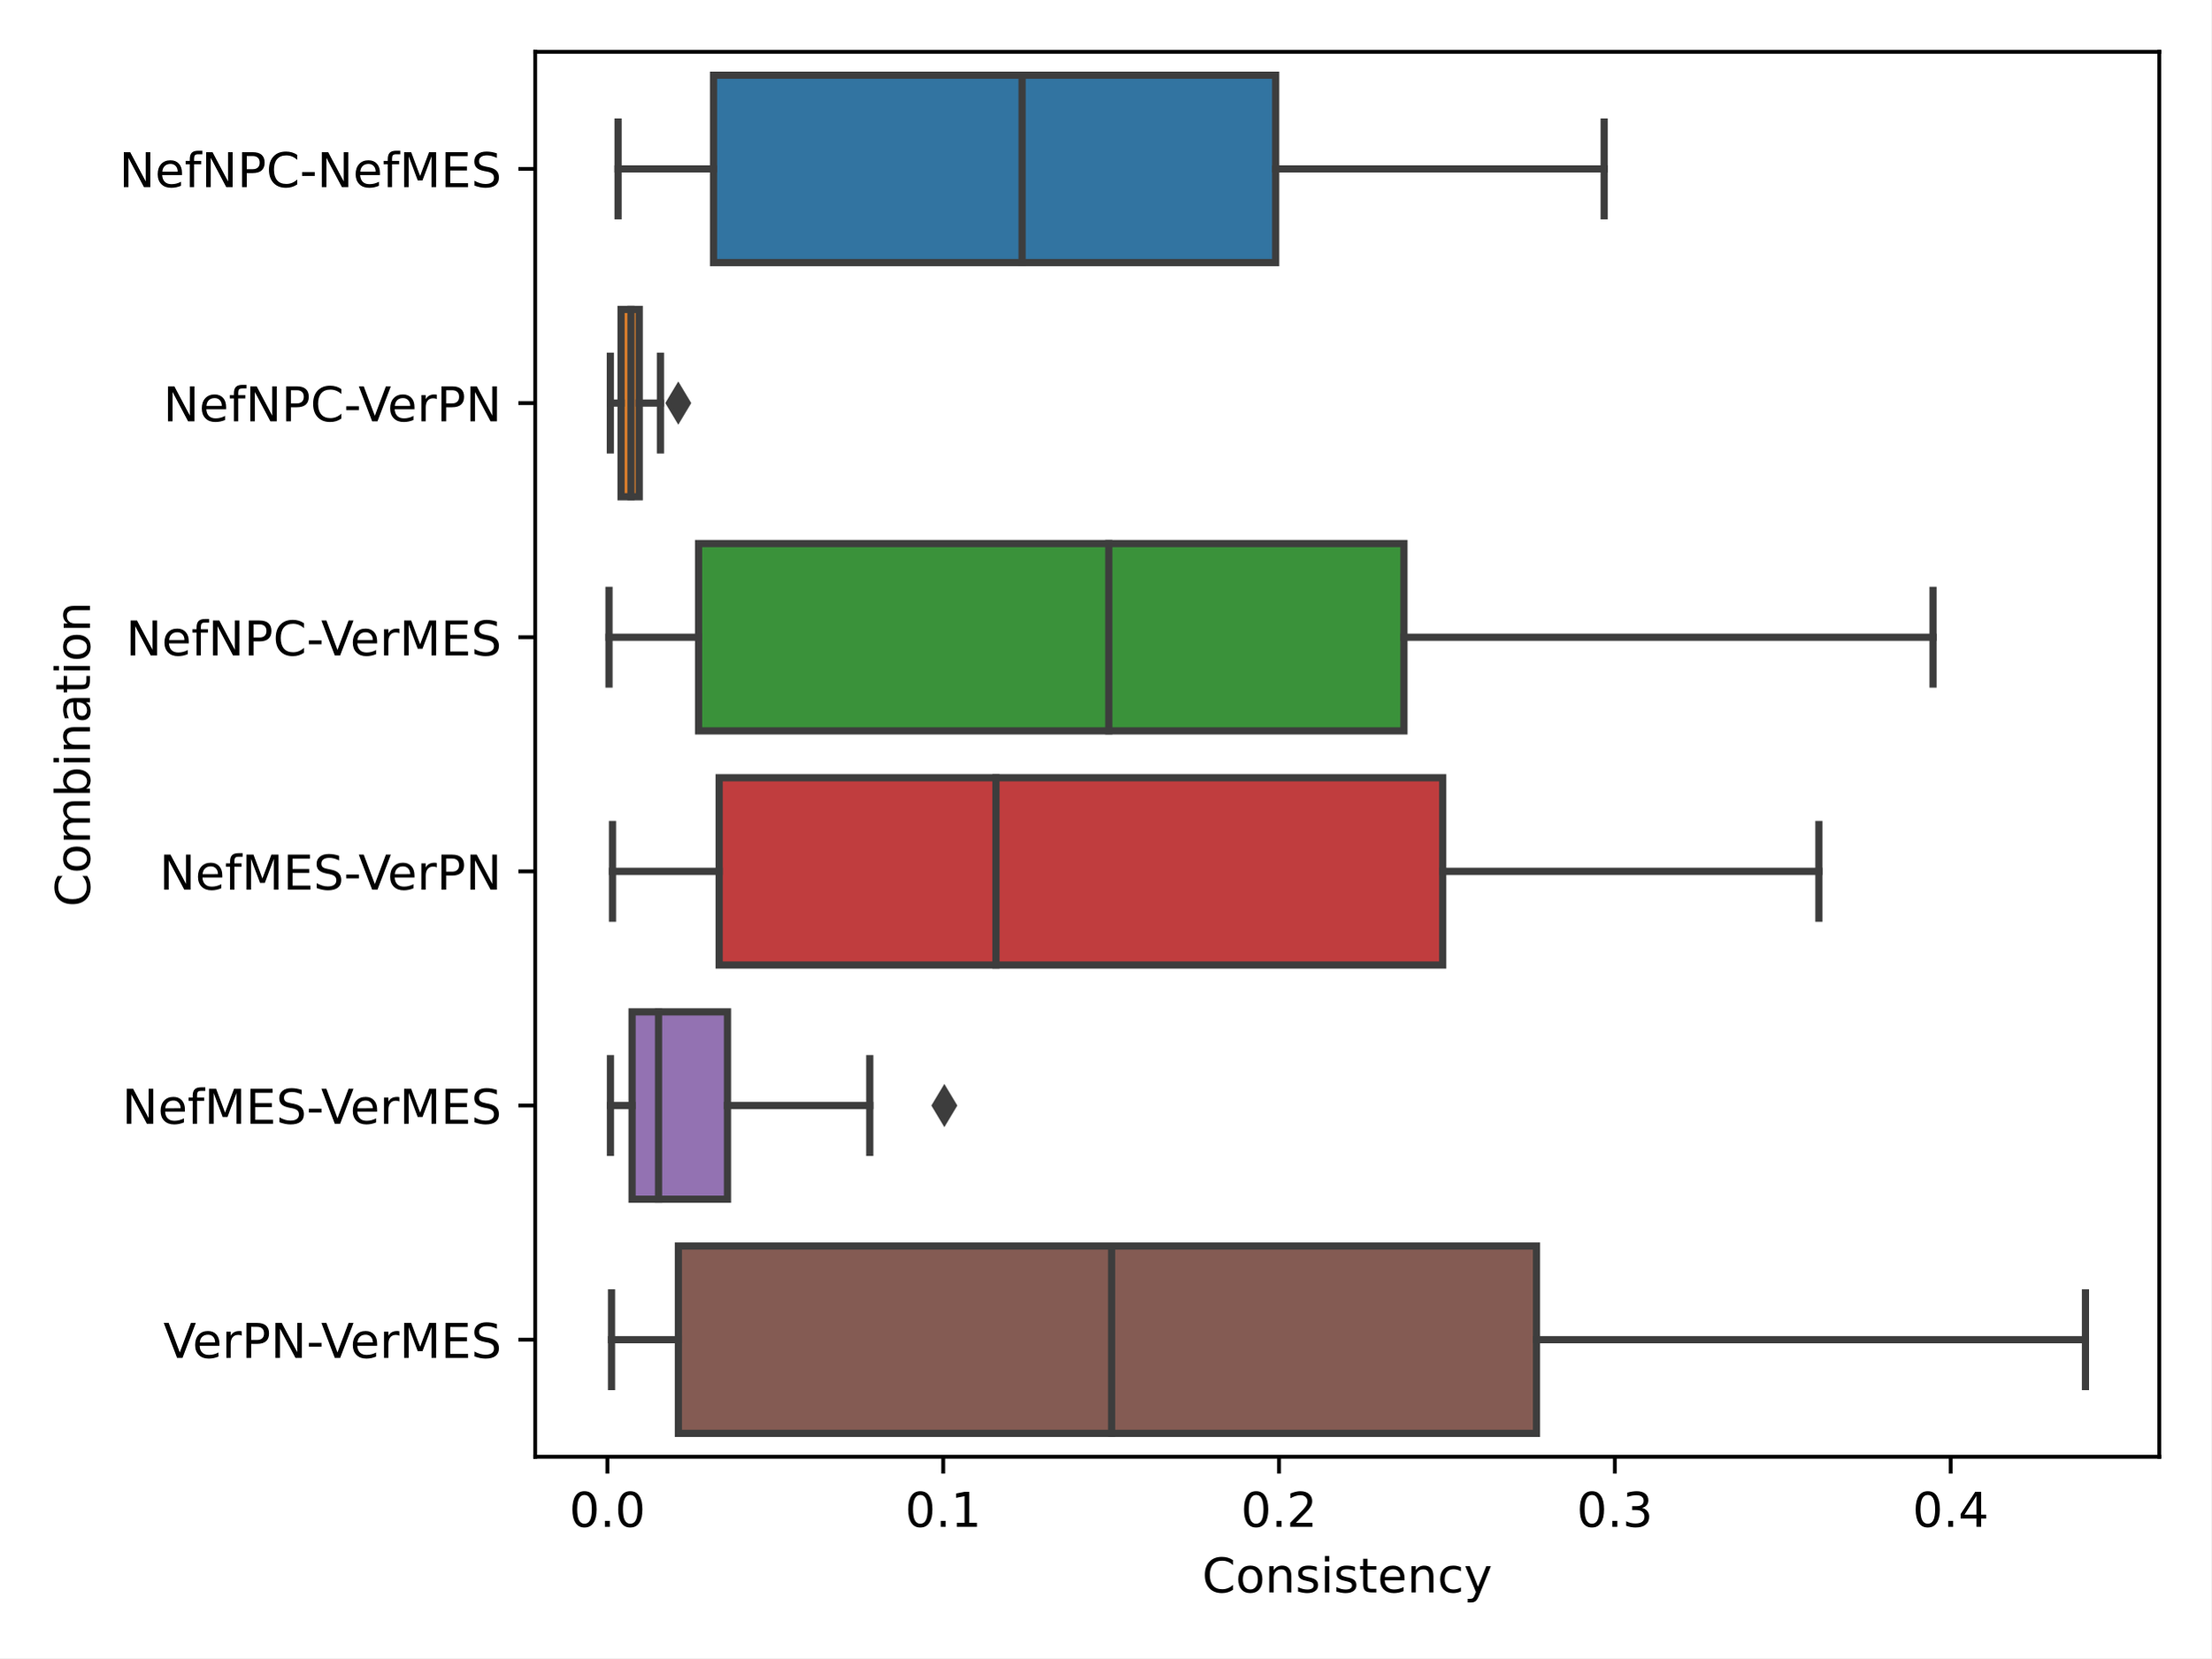
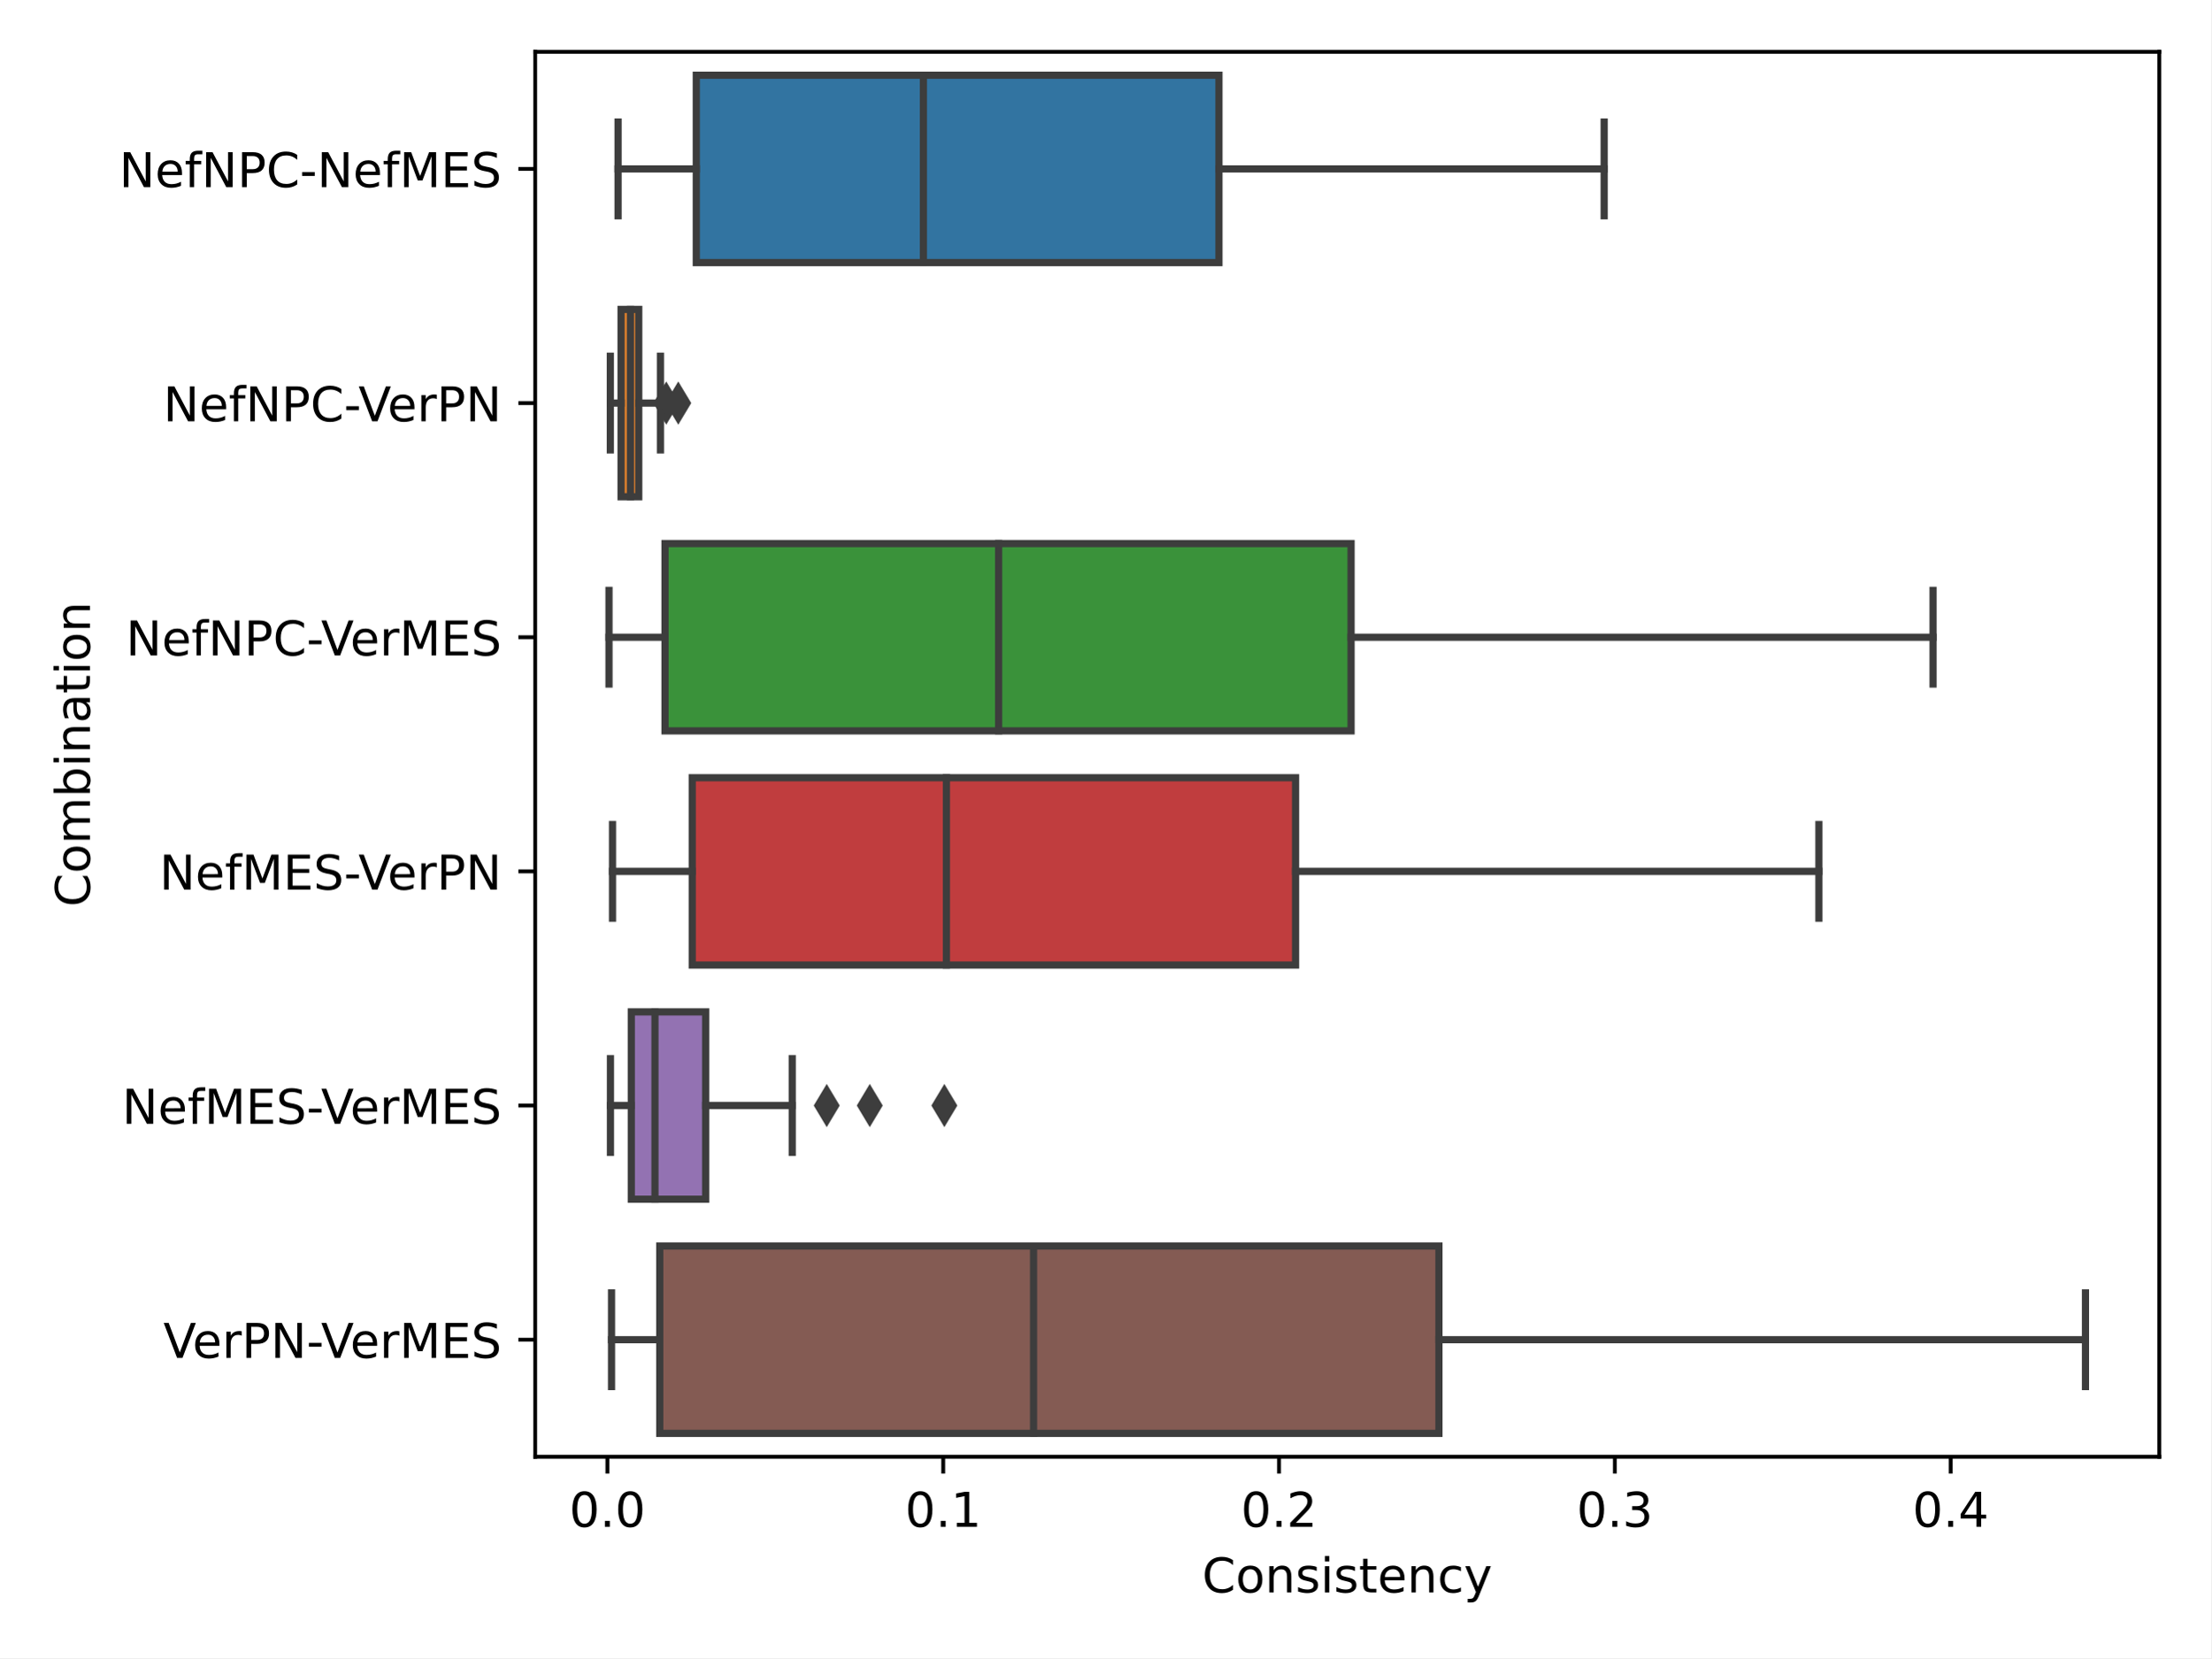
<svg xmlns="http://www.w3.org/2000/svg" xmlns:xlink="http://www.w3.org/1999/xlink" width="460.8pt" height="345.6pt" viewBox="0 0 460.8 345.6" version="1.1">
  <defs>
    <style type="text/css">*{stroke-linejoin: round; stroke-linecap: butt}</style>
  </defs>
  <g id="figure_1">
    <g id="patch_1">
      <path d="M 0 345.6  L 460.8 345.6  L 460.8 0  L 0 0  z " style="fill: #ffffff" />
    </g>
    <g id="axes_1">
      <g id="patch_2">
        <path d="M 111.53 303.64  L 450 303.64  L 450 10.8  L 111.53 10.8  z " style="fill: #ffffff" />
      </g>
      <g id="patch_3">
-         <path d="M 148.699 15.681  L 148.699 54.726  L 265.854 54.726  L 265.854 15.681  L 148.699 15.681  z " clip-path="url(#p94ea014568)" style="fill: #3274a1; stroke: #3d3d3d; stroke-width: 1.5; stroke-linejoin: miter" />
+         <path d="M 145.107 15.681  L 145.107 54.726  L 254.033 54.726  L 254.033 15.681  L 145.107 15.681  z " clip-path="url(#p94ea014568)" style="fill: #3274a1; stroke: #3d3d3d; stroke-width: 1.5; stroke-linejoin: miter" />
      </g>
      <g id="patch_4">
-         <path d="M 129.432 64.487  L 129.432 103.533  L 133.212 103.533  L 133.212 64.487  L 129.432 64.487  z " clip-path="url(#p94ea014568)" style="fill: #e1812c; stroke: #3d3d3d; stroke-width: 1.5; stroke-linejoin: miter" />
+         <path d="M 129.432 64.487  L 129.432 103.533  L 133.118 103.533  L 133.118 64.487  L 129.432 64.487  z " clip-path="url(#p94ea014568)" style="fill: #e1812c; stroke: #3d3d3d; stroke-width: 1.5; stroke-linejoin: miter" />
      </g>
      <g id="patch_5">
-         <path d="M 145.579 113.294  L 145.579 152.339  L 292.588 152.339  L 292.588 113.294  L 145.579 113.294  z " clip-path="url(#p94ea014568)" style="fill: #3a923a; stroke: #3d3d3d; stroke-width: 1.5; stroke-linejoin: miter" />
+         <path d="M 138.587 113.294  L 138.587 152.339  L 281.567 152.339  L 281.567 113.294  L 138.587 113.294  z " clip-path="url(#p94ea014568)" style="fill: #3a923a; stroke: #3d3d3d; stroke-width: 1.5; stroke-linejoin: miter" />
      </g>
      <g id="patch_6">
-         <path d="M 149.877 162.101  L 149.877 201.146  L 300.666 201.146  L 300.666 162.101  L 149.877 162.101  z " clip-path="url(#p94ea014568)" style="fill: #c03d3e; stroke: #3d3d3d; stroke-width: 1.5; stroke-linejoin: miter" />
+         <path d="M 144.261 162.101  L 144.261 201.146  L 269.996 201.146  L 269.996 162.101  L 144.261 162.101  z " clip-path="url(#p94ea014568)" style="fill: #c03d3e; stroke: #3d3d3d; stroke-width: 1.5; stroke-linejoin: miter" />
      </g>
      <g id="patch_7">
-         <path d="M 131.721 210.907  L 131.721 249.953  L 151.61 249.953  L 151.61 210.907  L 131.721 210.907  z " clip-path="url(#p94ea014568)" style="fill: #9372b2; stroke: #3d3d3d; stroke-width: 1.5; stroke-linejoin: miter" />
+         <path d="M 131.561 210.907  L 131.561 249.953  L 147.057 249.953  L 147.057 210.907  L 131.561 210.907  z " clip-path="url(#p94ea014568)" style="fill: #9372b2; stroke: #3d3d3d; stroke-width: 1.5; stroke-linejoin: miter" />
      </g>
      <g id="patch_8">
-         <path d="M 141.373 259.714  L 141.373 298.759  L 320.209 298.759  L 320.209 259.714  L 141.373 259.714  z " clip-path="url(#p94ea014568)" style="fill: #845b53; stroke: #3d3d3d; stroke-width: 1.5; stroke-linejoin: miter" />
+         <path d="M 137.491 259.714  L 137.491 298.759  L 299.875 298.759  L 299.875 259.714  L 137.491 259.714  z " clip-path="url(#p94ea014568)" style="fill: #845b53; stroke: #3d3d3d; stroke-width: 1.5; stroke-linejoin: miter" />
      </g>
      <g id="matplotlib.axis_1">
        <g id="xtick_1">
          <g id="line2d_1">
            <defs>
              <path id="m3385fdae1e" d="M 0 0  L 0 3.5  " style="stroke: #000000; stroke-width: 0.8" />
            </defs>
            <g>
              <use xlink:href="#m3385fdae1e" x="126.578" y="303.64" style="stroke: #000000; stroke-width: 0.8" />
            </g>
          </g>
          <g id="text_1">
            <g transform="translate(118.6269 318.2384) scale(0.1 -0.1)">
              <defs>
                <path id="DejaVuSans-30" d="M 2034 4250  Q 1547 4250 1301 3770  Q 1056 3291 1056 2328  Q 1056 1369 1301 889  Q 1547 409 2034 409  Q 2525 409 2770 889  Q 3016 1369 3016 2328  Q 3016 3291 2770 3770  Q 2525 4250 2034 4250  z M 2034 4750  Q 2819 4750 3233 4129  Q 3647 3509 3647 2328  Q 3647 1150 3233 529  Q 2819 -91 2034 -91  Q 1250 -91 836 529  Q 422 1150 422 2328  Q 422 3509 836 4129  Q 1250 4750 2034 4750  z " transform="scale(0.015625)" />
                <path id="DejaVuSans-2e" d="M 684 794  L 1344 794  L 1344 0  L 684 0  L 684 794  z " transform="scale(0.015625)" />
              </defs>
              <use xlink:href="#DejaVuSans-30" />
              <use xlink:href="#DejaVuSans-2e" x="63.623" />
              <use xlink:href="#DejaVuSans-30" x="95.41" />
            </g>
          </g>
        </g>
        <g id="xtick_2">
          <g id="line2d_2">
            <g>
              <use xlink:href="#m3385fdae1e" x="196.567" y="303.64" style="stroke: #000000; stroke-width: 0.8" />
            </g>
          </g>
          <g id="text_2">
            <g transform="translate(188.6153 318.2384) scale(0.1 -0.1)">
              <defs>
                <path id="DejaVuSans-31" d="M 794 531  L 1825 531  L 1825 4091  L 703 3866  L 703 4441  L 1819 4666  L 2450 4666  L 2450 531  L 3481 531  L 3481 0  L 794 0  L 794 531  z " transform="scale(0.015625)" />
              </defs>
              <use xlink:href="#DejaVuSans-30" />
              <use xlink:href="#DejaVuSans-2e" x="63.623" />
              <use xlink:href="#DejaVuSans-31" x="95.41" />
            </g>
          </g>
        </g>
        <g id="xtick_3">
          <g id="line2d_3">
            <g>
              <use xlink:href="#m3385fdae1e" x="266.555" y="303.64" style="stroke: #000000; stroke-width: 0.8" />
            </g>
          </g>
          <g id="text_3">
            <g transform="translate(258.6037 318.2384) scale(0.1 -0.1)">
              <defs>
                <path id="DejaVuSans-32" d="M 1228 531  L 3431 531  L 3431 0  L 469 0  L 469 531  Q 828 903 1448 1529  Q 2069 2156 2228 2338  Q 2531 2678 2651 2914  Q 2772 3150 2772 3378  Q 2772 3750 2511 3984  Q 2250 4219 1831 4219  Q 1534 4219 1204 4116  Q 875 4013 500 3803  L 500 4441  Q 881 4594 1212 4672  Q 1544 4750 1819 4750  Q 2544 4750 2975 4387  Q 3406 4025 3406 3419  Q 3406 3131 3298 2873  Q 3191 2616 2906 2266  Q 2828 2175 2409 1742  Q 1991 1309 1228 531  z " transform="scale(0.015625)" />
              </defs>
              <use xlink:href="#DejaVuSans-30" />
              <use xlink:href="#DejaVuSans-2e" x="63.623" />
              <use xlink:href="#DejaVuSans-32" x="95.41" />
            </g>
          </g>
        </g>
        <g id="xtick_4">
          <g id="line2d_4">
            <g>
              <use xlink:href="#m3385fdae1e" x="336.544" y="303.64" style="stroke: #000000; stroke-width: 0.8" />
            </g>
          </g>
          <g id="text_4">
            <g transform="translate(328.5921 318.2384) scale(0.1 -0.1)">
              <defs>
                <path id="DejaVuSans-33" d="M 2597 2516  Q 3050 2419 3304 2112  Q 3559 1806 3559 1356  Q 3559 666 3084 287  Q 2609 -91 1734 -91  Q 1441 -91 1130 -33  Q 819 25 488 141  L 488 750  Q 750 597 1062 519  Q 1375 441 1716 441  Q 2309 441 2620 675  Q 2931 909 2931 1356  Q 2931 1769 2642 2001  Q 2353 2234 1838 2234  L 1294 2234  L 1294 2753  L 1863 2753  Q 2328 2753 2575 2939  Q 2822 3125 2822 3475  Q 2822 3834 2567 4026  Q 2313 4219 1838 4219  Q 1578 4219 1281 4162  Q 984 4106 628 3988  L 628 4550  Q 988 4650 1302 4700  Q 1616 4750 1894 4750  Q 2613 4750 3031 4423  Q 3450 4097 3450 3541  Q 3450 3153 3228 2886  Q 3006 2619 2597 2516  z " transform="scale(0.015625)" />
              </defs>
              <use xlink:href="#DejaVuSans-30" />
              <use xlink:href="#DejaVuSans-2e" x="63.623" />
              <use xlink:href="#DejaVuSans-33" x="95.41" />
            </g>
          </g>
        </g>
        <g id="xtick_5">
          <g id="line2d_5">
            <g>
              <use xlink:href="#m3385fdae1e" x="406.532" y="303.64" style="stroke: #000000; stroke-width: 0.8" />
            </g>
          </g>
          <g id="text_5">
            <g transform="translate(398.5806 318.2384) scale(0.1 -0.1)">
              <defs>
                <path id="DejaVuSans-34" d="M 2419 4116  L 825 1625  L 2419 1625  L 2419 4116  z M 2253 4666  L 3047 4666  L 3047 1625  L 3713 1625  L 3713 1100  L 3047 1100  L 3047 0  L 2419 0  L 2419 1100  L 313 1100  L 313 1709  L 2253 4666  z " transform="scale(0.015625)" />
              </defs>
              <use xlink:href="#DejaVuSans-30" />
              <use xlink:href="#DejaVuSans-2e" x="63.623" />
              <use xlink:href="#DejaVuSans-34" x="95.41" />
            </g>
          </g>
        </g>
        <g id="text_6">
          <g transform="translate(250.533 331.9166) scale(0.1 -0.1)">
            <defs>
              <path id="DejaVuSans-43" d="M 4122 4306  L 4122 3641  Q 3803 3938 3442 4084  Q 3081 4231 2675 4231  Q 1875 4231 1450 3742  Q 1025 3253 1025 2328  Q 1025 1406 1450 917  Q 1875 428 2675 428  Q 3081 428 3442 575  Q 3803 722 4122 1019  L 4122 359  Q 3791 134 3420 21  Q 3050 -91 2638 -91  Q 1578 -91 968 557  Q 359 1206 359 2328  Q 359 3453 968 4101  Q 1578 4750 2638 4750  Q 3056 4750 3426 4639  Q 3797 4528 4122 4306  z " transform="scale(0.015625)" />
              <path id="DejaVuSans-6f" d="M 1959 3097  Q 1497 3097 1228 2736  Q 959 2375 959 1747  Q 959 1119 1226 758  Q 1494 397 1959 397  Q 2419 397 2687 759  Q 2956 1122 2956 1747  Q 2956 2369 2687 2733  Q 2419 3097 1959 3097  z M 1959 3584  Q 2709 3584 3137 3096  Q 3566 2609 3566 1747  Q 3566 888 3137 398  Q 2709 -91 1959 -91  Q 1206 -91 779 398  Q 353 888 353 1747  Q 353 2609 779 3096  Q 1206 3584 1959 3584  z " transform="scale(0.015625)" />
              <path id="DejaVuSans-6e" d="M 3513 2113  L 3513 0  L 2938 0  L 2938 2094  Q 2938 2591 2744 2837  Q 2550 3084 2163 3084  Q 1697 3084 1428 2787  Q 1159 2491 1159 1978  L 1159 0  L 581 0  L 581 3500  L 1159 3500  L 1159 2956  Q 1366 3272 1645 3428  Q 1925 3584 2291 3584  Q 2894 3584 3203 3211  Q 3513 2838 3513 2113  z " transform="scale(0.015625)" />
              <path id="DejaVuSans-73" d="M 2834 3397  L 2834 2853  Q 2591 2978 2328 3040  Q 2066 3103 1784 3103  Q 1356 3103 1142 2972  Q 928 2841 928 2578  Q 928 2378 1081 2264  Q 1234 2150 1697 2047  L 1894 2003  Q 2506 1872 2764 1633  Q 3022 1394 3022 966  Q 3022 478 2636 193  Q 2250 -91 1575 -91  Q 1294 -91 989 -36  Q 684 19 347 128  L 347 722  Q 666 556 975 473  Q 1284 391 1588 391  Q 1994 391 2212 530  Q 2431 669 2431 922  Q 2431 1156 2273 1281  Q 2116 1406 1581 1522  L 1381 1569  Q 847 1681 609 1914  Q 372 2147 372 2553  Q 372 3047 722 3315  Q 1072 3584 1716 3584  Q 2034 3584 2315 3537  Q 2597 3491 2834 3397  z " transform="scale(0.015625)" />
              <path id="DejaVuSans-69" d="M 603 3500  L 1178 3500  L 1178 0  L 603 0  L 603 3500  z M 603 4863  L 1178 4863  L 1178 4134  L 603 4134  L 603 4863  z " transform="scale(0.015625)" />
              <path id="DejaVuSans-74" d="M 1172 4494  L 1172 3500  L 2356 3500  L 2356 3053  L 1172 3053  L 1172 1153  Q 1172 725 1289 603  Q 1406 481 1766 481  L 2356 481  L 2356 0  L 1766 0  Q 1100 0 847 248  Q 594 497 594 1153  L 594 3053  L 172 3053  L 172 3500  L 594 3500  L 594 4494  L 1172 4494  z " transform="scale(0.015625)" />
              <path id="DejaVuSans-65" d="M 3597 1894  L 3597 1613  L 953 1613  Q 991 1019 1311 708  Q 1631 397 2203 397  Q 2534 397 2845 478  Q 3156 559 3463 722  L 3463 178  Q 3153 47 2828 -22  Q 2503 -91 2169 -91  Q 1331 -91 842 396  Q 353 884 353 1716  Q 353 2575 817 3079  Q 1281 3584 2069 3584  Q 2775 3584 3186 3129  Q 3597 2675 3597 1894  z M 3022 2063  Q 3016 2534 2758 2815  Q 2500 3097 2075 3097  Q 1594 3097 1305 2825  Q 1016 2553 972 2059  L 3022 2063  z " transform="scale(0.015625)" />
              <path id="DejaVuSans-63" d="M 3122 3366  L 3122 2828  Q 2878 2963 2633 3030  Q 2388 3097 2138 3097  Q 1578 3097 1268 2742  Q 959 2388 959 1747  Q 959 1106 1268 751  Q 1578 397 2138 397  Q 2388 397 2633 464  Q 2878 531 3122 666  L 3122 134  Q 2881 22 2623 -34  Q 2366 -91 2075 -91  Q 1284 -91 818 406  Q 353 903 353 1747  Q 353 2603 823 3093  Q 1294 3584 2113 3584  Q 2378 3584 2631 3529  Q 2884 3475 3122 3366  z " transform="scale(0.015625)" />
              <path id="DejaVuSans-79" d="M 2059 -325  Q 1816 -950 1584 -1140  Q 1353 -1331 966 -1331  L 506 -1331  L 506 -850  L 844 -850  Q 1081 -850 1212 -737  Q 1344 -625 1503 -206  L 1606 56  L 191 3500  L 800 3500  L 1894 763  L 2988 3500  L 3597 3500  L 2059 -325  z " transform="scale(0.015625)" />
            </defs>
            <use xlink:href="#DejaVuSans-43" />
            <use xlink:href="#DejaVuSans-6f" x="69.824" />
            <use xlink:href="#DejaVuSans-6e" x="131.006" />
            <use xlink:href="#DejaVuSans-73" x="194.385" />
            <use xlink:href="#DejaVuSans-69" x="246.484" />
            <use xlink:href="#DejaVuSans-73" x="274.268" />
            <use xlink:href="#DejaVuSans-74" x="326.367" />
            <use xlink:href="#DejaVuSans-65" x="365.576" />
            <use xlink:href="#DejaVuSans-6e" x="427.1" />
            <use xlink:href="#DejaVuSans-63" x="490.479" />
            <use xlink:href="#DejaVuSans-79" x="545.459" />
          </g>
        </g>
      </g>
      <g id="matplotlib.axis_2">
        <g id="ytick_1">
          <g id="line2d_6">
            <defs>
              <path id="ma600d9e374" d="M 0 0  L -3.5 0  " style="stroke: #000000; stroke-width: 0.8" />
            </defs>
            <g>
              <use xlink:href="#ma600d9e374" x="111.53" y="35.203" style="stroke: #000000; stroke-width: 0.8" />
            </g>
          </g>
          <g id="text_7">
            <g transform="translate(24.82375 39.00255) scale(0.1 -0.1)">
              <defs>
                <path id="DejaVuSans-4e" d="M 628 4666  L 1478 4666  L 3547 763  L 3547 4666  L 4159 4666  L 4159 0  L 3309 0  L 1241 3903  L 1241 0  L 628 0  L 628 4666  z " transform="scale(0.015625)" />
                <path id="DejaVuSans-66" d="M 2375 4863  L 2375 4384  L 1825 4384  Q 1516 4384 1395 4259  Q 1275 4134 1275 3809  L 1275 3500  L 2222 3500  L 2222 3053  L 1275 3053  L 1275 0  L 697 0  L 697 3053  L 147 3053  L 147 3500  L 697 3500  L 697 3744  Q 697 4328 969 4595  Q 1241 4863 1831 4863  L 2375 4863  z " transform="scale(0.015625)" />
                <path id="DejaVuSans-50" d="M 1259 4147  L 1259 2394  L 2053 2394  Q 2494 2394 2734 2622  Q 2975 2850 2975 3272  Q 2975 3691 2734 3919  Q 2494 4147 2053 4147  L 1259 4147  z M 628 4666  L 2053 4666  Q 2838 4666 3239 4311  Q 3641 3956 3641 3272  Q 3641 2581 3239 2228  Q 2838 1875 2053 1875  L 1259 1875  L 1259 0  L 628 0  L 628 4666  z " transform="scale(0.015625)" />
                <path id="DejaVuSans-2d" d="M 313 2009  L 1997 2009  L 1997 1497  L 313 1497  L 313 2009  z " transform="scale(0.015625)" />
                <path id="DejaVuSans-4d" d="M 628 4666  L 1569 4666  L 2759 1491  L 3956 4666  L 4897 4666  L 4897 0  L 4281 0  L 4281 4097  L 3078 897  L 2444 897  L 1241 4097  L 1241 0  L 628 0  L 628 4666  z " transform="scale(0.015625)" />
                <path id="DejaVuSans-45" d="M 628 4666  L 3578 4666  L 3578 4134  L 1259 4134  L 1259 2753  L 3481 2753  L 3481 2222  L 1259 2222  L 1259 531  L 3634 531  L 3634 0  L 628 0  L 628 4666  z " transform="scale(0.015625)" />
                <path id="DejaVuSans-53" d="M 3425 4513  L 3425 3897  Q 3066 4069 2747 4153  Q 2428 4238 2131 4238  Q 1616 4238 1336 4038  Q 1056 3838 1056 3469  Q 1056 3159 1242 3001  Q 1428 2844 1947 2747  L 2328 2669  Q 3034 2534 3370 2195  Q 3706 1856 3706 1288  Q 3706 609 3251 259  Q 2797 -91 1919 -91  Q 1588 -91 1214 -16  Q 841 59 441 206  L 441 856  Q 825 641 1194 531  Q 1563 422 1919 422  Q 2459 422 2753 634  Q 3047 847 3047 1241  Q 3047 1584 2836 1778  Q 2625 1972 2144 2069  L 1759 2144  Q 1053 2284 737 2584  Q 422 2884 422 3419  Q 422 4038 858 4394  Q 1294 4750 2059 4750  Q 2388 4750 2728 4690  Q 3069 4631 3425 4513  z " transform="scale(0.015625)" />
              </defs>
              <use xlink:href="#DejaVuSans-4e" />
              <use xlink:href="#DejaVuSans-65" x="74.805" />
              <use xlink:href="#DejaVuSans-66" x="136.328" />
              <use xlink:href="#DejaVuSans-4e" x="171.533" />
              <use xlink:href="#DejaVuSans-50" x="246.338" />
              <use xlink:href="#DejaVuSans-43" x="306.641" />
              <use xlink:href="#DejaVuSans-2d" x="376.465" />
              <use xlink:href="#DejaVuSans-4e" x="412.549" />
              <use xlink:href="#DejaVuSans-65" x="487.354" />
              <use xlink:href="#DejaVuSans-66" x="548.877" />
              <use xlink:href="#DejaVuSans-4d" x="584.082" />
              <use xlink:href="#DejaVuSans-45" x="670.361" />
              <use xlink:href="#DejaVuSans-53" x="733.545" />
            </g>
          </g>
        </g>
        <g id="ytick_2">
          <g id="line2d_7">
            <g>
              <use xlink:href="#ma600d9e374" x="111.53" y="84.01" style="stroke: #000000; stroke-width: 0.8" />
            </g>
          </g>
          <g id="text_8">
            <g transform="translate(34.02063 87.80922) scale(0.1 -0.1)">
              <defs>
                <path id="DejaVuSans-56" d="M 1831 0  L 50 4666  L 709 4666  L 2188 738  L 3669 4666  L 4325 4666  L 2547 0  L 1831 0  z " transform="scale(0.015625)" />
                <path id="DejaVuSans-72" d="M 2631 2963  Q 2534 3019 2420 3045  Q 2306 3072 2169 3072  Q 1681 3072 1420 2755  Q 1159 2438 1159 1844  L 1159 0  L 581 0  L 581 3500  L 1159 3500  L 1159 2956  Q 1341 3275 1631 3429  Q 1922 3584 2338 3584  Q 2397 3584 2469 3576  Q 2541 3569 2628 3553  L 2631 2963  z " transform="scale(0.015625)" />
              </defs>
              <use xlink:href="#DejaVuSans-4e" />
              <use xlink:href="#DejaVuSans-65" x="74.805" />
              <use xlink:href="#DejaVuSans-66" x="136.328" />
              <use xlink:href="#DejaVuSans-4e" x="171.533" />
              <use xlink:href="#DejaVuSans-50" x="246.338" />
              <use xlink:href="#DejaVuSans-43" x="306.641" />
              <use xlink:href="#DejaVuSans-2d" x="376.465" />
              <use xlink:href="#DejaVuSans-56" x="406.674" />
              <use xlink:href="#DejaVuSans-65" x="467.332" />
              <use xlink:href="#DejaVuSans-72" x="528.855" />
              <use xlink:href="#DejaVuSans-50" x="569.969" />
              <use xlink:href="#DejaVuSans-4e" x="630.271" />
            </g>
          </g>
        </g>
        <g id="ytick_3">
          <g id="line2d_8">
            <g>
              <use xlink:href="#ma600d9e374" x="111.53" y="132.817" style="stroke: #000000; stroke-width: 0.8" />
            </g>
          </g>
          <g id="text_9">
            <g transform="translate(26.23625 136.6159) scale(0.1 -0.1)">
              <use xlink:href="#DejaVuSans-4e" />
              <use xlink:href="#DejaVuSans-65" x="74.805" />
              <use xlink:href="#DejaVuSans-66" x="136.328" />
              <use xlink:href="#DejaVuSans-4e" x="171.533" />
              <use xlink:href="#DejaVuSans-50" x="246.338" />
              <use xlink:href="#DejaVuSans-43" x="306.641" />
              <use xlink:href="#DejaVuSans-2d" x="376.465" />
              <use xlink:href="#DejaVuSans-56" x="406.674" />
              <use xlink:href="#DejaVuSans-65" x="467.332" />
              <use xlink:href="#DejaVuSans-72" x="528.855" />
              <use xlink:href="#DejaVuSans-4d" x="569.969" />
              <use xlink:href="#DejaVuSans-45" x="656.248" />
              <use xlink:href="#DejaVuSans-53" x="719.432" />
            </g>
          </g>
        </g>
        <g id="ytick_4">
          <g id="line2d_9">
            <g>
              <use xlink:href="#ma600d9e374" x="111.53" y="181.623" style="stroke: #000000; stroke-width: 0.8" />
            </g>
          </g>
          <g id="text_10">
            <g transform="translate(33.21906 185.4226) scale(0.1 -0.1)">
              <use xlink:href="#DejaVuSans-4e" />
              <use xlink:href="#DejaVuSans-65" x="74.805" />
              <use xlink:href="#DejaVuSans-66" x="136.328" />
              <use xlink:href="#DejaVuSans-4d" x="171.533" />
              <use xlink:href="#DejaVuSans-45" x="257.812" />
              <use xlink:href="#DejaVuSans-53" x="320.996" />
              <use xlink:href="#DejaVuSans-2d" x="384.473" />
              <use xlink:href="#DejaVuSans-56" x="414.682" />
              <use xlink:href="#DejaVuSans-65" x="475.34" />
              <use xlink:href="#DejaVuSans-72" x="536.863" />
              <use xlink:href="#DejaVuSans-50" x="577.977" />
              <use xlink:href="#DejaVuSans-4e" x="638.279" />
            </g>
          </g>
        </g>
        <g id="ytick_5">
          <g id="line2d_10">
            <g>
              <use xlink:href="#ma600d9e374" x="111.53" y="230.43" style="stroke: #000000; stroke-width: 0.8" />
            </g>
          </g>
          <g id="text_11">
            <g transform="translate(25.43469 234.2292) scale(0.1 -0.1)">
              <use xlink:href="#DejaVuSans-4e" />
              <use xlink:href="#DejaVuSans-65" x="74.805" />
              <use xlink:href="#DejaVuSans-66" x="136.328" />
              <use xlink:href="#DejaVuSans-4d" x="171.533" />
              <use xlink:href="#DejaVuSans-45" x="257.812" />
              <use xlink:href="#DejaVuSans-53" x="320.996" />
              <use xlink:href="#DejaVuSans-2d" x="384.473" />
              <use xlink:href="#DejaVuSans-56" x="414.682" />
              <use xlink:href="#DejaVuSans-65" x="475.34" />
              <use xlink:href="#DejaVuSans-72" x="536.863" />
              <use xlink:href="#DejaVuSans-4d" x="577.977" />
              <use xlink:href="#DejaVuSans-45" x="664.256" />
              <use xlink:href="#DejaVuSans-53" x="727.439" />
            </g>
          </g>
        </g>
        <g id="ytick_6">
          <g id="line2d_11">
            <g>
              <use xlink:href="#ma600d9e374" x="111.53" y="279.237" style="stroke: #000000; stroke-width: 0.8" />
            </g>
          </g>
          <g id="text_12">
            <g transform="translate(34.04406 283.0359) scale(0.1 -0.1)">
              <use xlink:href="#DejaVuSans-56" />
              <use xlink:href="#DejaVuSans-65" x="60.658" />
              <use xlink:href="#DejaVuSans-72" x="122.182" />
              <use xlink:href="#DejaVuSans-50" x="163.295" />
              <use xlink:href="#DejaVuSans-4e" x="223.598" />
              <use xlink:href="#DejaVuSans-2d" x="298.402" />
              <use xlink:href="#DejaVuSans-56" x="328.611" />
              <use xlink:href="#DejaVuSans-65" x="389.27" />
              <use xlink:href="#DejaVuSans-72" x="450.793" />
              <use xlink:href="#DejaVuSans-4d" x="491.906" />
              <use xlink:href="#DejaVuSans-45" x="578.186" />
              <use xlink:href="#DejaVuSans-53" x="641.369" />
            </g>
          </g>
        </g>
        <g id="text_13">
          <g transform="translate(18.74406 189.0145) rotate(-90) scale(0.1 -0.1)">
            <defs>
              <path id="DejaVuSans-6d" d="M 3328 2828  Q 3544 3216 3844 3400  Q 4144 3584 4550 3584  Q 5097 3584 5394 3201  Q 5691 2819 5691 2113  L 5691 0  L 5113 0  L 5113 2094  Q 5113 2597 4934 2840  Q 4756 3084 4391 3084  Q 3944 3084 3684 2787  Q 3425 2491 3425 1978  L 3425 0  L 2847 0  L 2847 2094  Q 2847 2600 2669 2842  Q 2491 3084 2119 3084  Q 1678 3084 1418 2786  Q 1159 2488 1159 1978  L 1159 0  L 581 0  L 581 3500  L 1159 3500  L 1159 2956  Q 1356 3278 1631 3431  Q 1906 3584 2284 3584  Q 2666 3584 2933 3390  Q 3200 3197 3328 2828  z " transform="scale(0.015625)" />
              <path id="DejaVuSans-62" d="M 3116 1747  Q 3116 2381 2855 2742  Q 2594 3103 2138 3103  Q 1681 3103 1420 2742  Q 1159 2381 1159 1747  Q 1159 1113 1420 752  Q 1681 391 2138 391  Q 2594 391 2855 752  Q 3116 1113 3116 1747  z M 1159 2969  Q 1341 3281 1617 3432  Q 1894 3584 2278 3584  Q 2916 3584 3314 3078  Q 3713 2572 3713 1747  Q 3713 922 3314 415  Q 2916 -91 2278 -91  Q 1894 -91 1617 61  Q 1341 213 1159 525  L 1159 0  L 581 0  L 581 4863  L 1159 4863  L 1159 2969  z " transform="scale(0.015625)" />
              <path id="DejaVuSans-61" d="M 2194 1759  Q 1497 1759 1228 1600  Q 959 1441 959 1056  Q 959 750 1161 570  Q 1363 391 1709 391  Q 2188 391 2477 730  Q 2766 1069 2766 1631  L 2766 1759  L 2194 1759  z M 3341 1997  L 3341 0  L 2766 0  L 2766 531  Q 2569 213 2275 61  Q 1981 -91 1556 -91  Q 1019 -91 701 211  Q 384 513 384 1019  Q 384 1609 779 1909  Q 1175 2209 1959 2209  L 2766 2209  L 2766 2266  Q 2766 2663 2505 2880  Q 2244 3097 1772 3097  Q 1472 3097 1187 3025  Q 903 2953 641 2809  L 641 3341  Q 956 3463 1253 3523  Q 1550 3584 1831 3584  Q 2591 3584 2966 3190  Q 3341 2797 3341 1997  z " transform="scale(0.015625)" />
            </defs>
            <use xlink:href="#DejaVuSans-43" />
            <use xlink:href="#DejaVuSans-6f" x="69.824" />
            <use xlink:href="#DejaVuSans-6d" x="131.006" />
            <use xlink:href="#DejaVuSans-62" x="228.418" />
            <use xlink:href="#DejaVuSans-69" x="291.895" />
            <use xlink:href="#DejaVuSans-6e" x="319.678" />
            <use xlink:href="#DejaVuSans-61" x="383.057" />
            <use xlink:href="#DejaVuSans-74" x="444.336" />
            <use xlink:href="#DejaVuSans-69" x="483.545" />
            <use xlink:href="#DejaVuSans-6f" x="511.328" />
            <use xlink:href="#DejaVuSans-6e" x="572.51" />
          </g>
        </g>
      </g>
      <g id="line2d_12">
-         <path d="M 148.699 35.203  L 128.803 35.203  " clip-path="url(#p94ea014568)" style="fill: none; stroke: #3d3d3d; stroke-width: 1.5; stroke-linecap: square" />
+         <path d="M 145.107 35.203  L 128.803 35.203  " clip-path="url(#p94ea014568)" style="fill: none; stroke: #3d3d3d; stroke-width: 1.5; stroke-linecap: square" />
      </g>
      <g id="line2d_13">
-         <path d="M 265.854 35.203  L 334.312 35.203  " clip-path="url(#p94ea014568)" style="fill: none; stroke: #3d3d3d; stroke-width: 1.5; stroke-linecap: square" />
+         <path d="M 254.033 35.203  L 334.312 35.203  " clip-path="url(#p94ea014568)" style="fill: none; stroke: #3d3d3d; stroke-width: 1.5; stroke-linecap: square" />
      </g>
      <g id="line2d_14">
        <path d="M 128.803 25.442  L 128.803 44.965  " clip-path="url(#p94ea014568)" style="fill: none; stroke: #3d3d3d; stroke-width: 1.5; stroke-linecap: square" />
      </g>
      <g id="line2d_15">
        <path d="M 334.312 25.442  L 334.312 44.965  " clip-path="url(#p94ea014568)" style="fill: none; stroke: #3d3d3d; stroke-width: 1.5; stroke-linecap: square" />
      </g>
      <g id="line2d_16" />
      <g id="line2d_17">
        <path d="M 129.432 84.01  L 127.196 84.01  " clip-path="url(#p94ea014568)" style="fill: none; stroke: #3d3d3d; stroke-width: 1.5; stroke-linecap: square" />
      </g>
      <g id="line2d_18">
-         <path d="M 133.212 84.01  L 137.633 84.01  " clip-path="url(#p94ea014568)" style="fill: none; stroke: #3d3d3d; stroke-width: 1.5; stroke-linecap: square" />
+         <path d="M 133.118 84.01  L 137.633 84.01  " clip-path="url(#p94ea014568)" style="fill: none; stroke: #3d3d3d; stroke-width: 1.5; stroke-linecap: square" />
      </g>
      <g id="line2d_19">
        <path d="M 127.196 74.249  L 127.196 93.771  " clip-path="url(#p94ea014568)" style="fill: none; stroke: #3d3d3d; stroke-width: 1.5; stroke-linecap: square" />
      </g>
      <g id="line2d_20">
        <path d="M 137.633 74.249  L 137.633 93.771  " clip-path="url(#p94ea014568)" style="fill: none; stroke: #3d3d3d; stroke-width: 1.5; stroke-linecap: square" />
      </g>
      <g id="line2d_21">
        <defs>
          <path id="m41f2aa8207" d="M -0 3.536  L 2.121 0  L -0 -3.536  L -2.121 -0  z " style="stroke: #3d3d3d; stroke-linejoin: miter" />
        </defs>
        <g clip-path="url(#p94ea014568)">
          <use xlink:href="#m41f2aa8207" x="141.351" y="84.01" style="fill: #3d3d3d; stroke: #3d3d3d; stroke-linejoin: miter" />
+           <use xlink:href="#m41f2aa8207" x="138.844" y="84.01" style="fill: #3d3d3d; stroke: #3d3d3d; stroke-linejoin: miter" />
        </g>
      </g>
      <g id="line2d_22">
-         <path d="M 145.579 132.817  L 126.915 132.817  " clip-path="url(#p94ea014568)" style="fill: none; stroke: #3d3d3d; stroke-width: 1.5; stroke-linecap: square" />
+         <path d="M 138.587 132.817  L 126.915 132.817  " clip-path="url(#p94ea014568)" style="fill: none; stroke: #3d3d3d; stroke-width: 1.5; stroke-linecap: square" />
      </g>
      <g id="line2d_23">
-         <path d="M 292.588 132.817  L 402.852 132.817  " clip-path="url(#p94ea014568)" style="fill: none; stroke: #3d3d3d; stroke-width: 1.5; stroke-linecap: square" />
+         <path d="M 281.567 132.817  L 402.852 132.817  " clip-path="url(#p94ea014568)" style="fill: none; stroke: #3d3d3d; stroke-width: 1.5; stroke-linecap: square" />
      </g>
      <g id="line2d_24">
        <path d="M 126.915 123.055  L 126.915 142.578  " clip-path="url(#p94ea014568)" style="fill: none; stroke: #3d3d3d; stroke-width: 1.5; stroke-linecap: square" />
      </g>
      <g id="line2d_25">
        <path d="M 402.852 123.055  L 402.852 142.578  " clip-path="url(#p94ea014568)" style="fill: none; stroke: #3d3d3d; stroke-width: 1.5; stroke-linecap: square" />
      </g>
      <g id="line2d_26" />
      <g id="line2d_27">
-         <path d="M 149.877 181.623  L 127.646 181.623  " clip-path="url(#p94ea014568)" style="fill: none; stroke: #3d3d3d; stroke-width: 1.5; stroke-linecap: square" />
+         <path d="M 144.261 181.623  L 127.646 181.623  " clip-path="url(#p94ea014568)" style="fill: none; stroke: #3d3d3d; stroke-width: 1.5; stroke-linecap: square" />
      </g>
      <g id="line2d_28">
-         <path d="M 300.666 181.623  L 379.063 181.623  " clip-path="url(#p94ea014568)" style="fill: none; stroke: #3d3d3d; stroke-width: 1.5; stroke-linecap: square" />
+         <path d="M 269.996 181.623  L 379.063 181.623  " clip-path="url(#p94ea014568)" style="fill: none; stroke: #3d3d3d; stroke-width: 1.5; stroke-linecap: square" />
      </g>
      <g id="line2d_29">
        <path d="M 127.646 171.862  L 127.646 191.385  " clip-path="url(#p94ea014568)" style="fill: none; stroke: #3d3d3d; stroke-width: 1.5; stroke-linecap: square" />
      </g>
      <g id="line2d_30">
        <path d="M 379.063 171.862  L 379.063 191.385  " clip-path="url(#p94ea014568)" style="fill: none; stroke: #3d3d3d; stroke-width: 1.5; stroke-linecap: square" />
      </g>
      <g id="line2d_31" />
      <g id="line2d_32">
-         <path d="M 131.721 230.43  L 127.22 230.43  " clip-path="url(#p94ea014568)" style="fill: none; stroke: #3d3d3d; stroke-width: 1.5; stroke-linecap: square" />
+         <path d="M 131.561 230.43  L 127.22 230.43  " clip-path="url(#p94ea014568)" style="fill: none; stroke: #3d3d3d; stroke-width: 1.5; stroke-linecap: square" />
      </g>
      <g id="line2d_33">
-         <path d="M 151.61 230.43  L 181.26 230.43  " clip-path="url(#p94ea014568)" style="fill: none; stroke: #3d3d3d; stroke-width: 1.5; stroke-linecap: square" />
+         <path d="M 147.057 230.43  L 165.102 230.43  " clip-path="url(#p94ea014568)" style="fill: none; stroke: #3d3d3d; stroke-width: 1.5; stroke-linecap: square" />
      </g>
      <g id="line2d_34">
        <path d="M 127.22 220.669  L 127.22 240.191  " clip-path="url(#p94ea014568)" style="fill: none; stroke: #3d3d3d; stroke-width: 1.5; stroke-linecap: square" />
      </g>
      <g id="line2d_35">
-         <path d="M 181.26 220.669  L 181.26 240.191  " clip-path="url(#p94ea014568)" style="fill: none; stroke: #3d3d3d; stroke-width: 1.5; stroke-linecap: square" />
+         <path d="M 165.102 220.669  L 165.102 240.191  " clip-path="url(#p94ea014568)" style="fill: none; stroke: #3d3d3d; stroke-width: 1.5; stroke-linecap: square" />
      </g>
      <g id="line2d_36">
        <g clip-path="url(#p94ea014568)">
+           <use xlink:href="#m41f2aa8207" x="181.26" y="230.43" style="fill: #3d3d3d; stroke: #3d3d3d; stroke-linejoin: miter" />
          <use xlink:href="#m41f2aa8207" x="196.805" y="230.43" style="fill: #3d3d3d; stroke: #3d3d3d; stroke-linejoin: miter" />
+           <use xlink:href="#m41f2aa8207" x="172.29" y="230.43" style="fill: #3d3d3d; stroke: #3d3d3d; stroke-linejoin: miter" />
        </g>
      </g>
      <g id="line2d_37">
-         <path d="M 141.373 279.237  L 127.445 279.237  " clip-path="url(#p94ea014568)" style="fill: none; stroke: #3d3d3d; stroke-width: 1.5; stroke-linecap: square" />
+         <path d="M 137.491 279.237  L 127.445 279.237  " clip-path="url(#p94ea014568)" style="fill: none; stroke: #3d3d3d; stroke-width: 1.5; stroke-linecap: square" />
      </g>
      <g id="line2d_38">
-         <path d="M 320.209 279.237  L 434.615 279.237  " clip-path="url(#p94ea014568)" style="fill: none; stroke: #3d3d3d; stroke-width: 1.5; stroke-linecap: square" />
+         <path d="M 299.875 279.237  L 434.615 279.237  " clip-path="url(#p94ea014568)" style="fill: none; stroke: #3d3d3d; stroke-width: 1.5; stroke-linecap: square" />
      </g>
      <g id="line2d_39">
        <path d="M 127.445 269.475  L 127.445 288.998  " clip-path="url(#p94ea014568)" style="fill: none; stroke: #3d3d3d; stroke-width: 1.5; stroke-linecap: square" />
      </g>
      <g id="line2d_40">
        <path d="M 434.615 269.475  L 434.615 288.998  " clip-path="url(#p94ea014568)" style="fill: none; stroke: #3d3d3d; stroke-width: 1.5; stroke-linecap: square" />
      </g>
      <g id="line2d_41" />
      <g id="line2d_42">
-         <path d="M 213.005 15.681  L 213.005 54.726  " clip-path="url(#p94ea014568)" style="fill: none; stroke: #3d3d3d; stroke-width: 1.5; stroke-linecap: square" />
+         <path d="M 192.438 15.681  L 192.438 54.726  " clip-path="url(#p94ea014568)" style="fill: none; stroke: #3d3d3d; stroke-width: 1.5; stroke-linecap: square" />
      </g>
      <g id="line2d_43">
-         <path d="M 131.49 64.487  L 131.49 103.533  " clip-path="url(#p94ea014568)" style="fill: none; stroke: #3d3d3d; stroke-width: 1.5; stroke-linecap: square" />
+         <path d="M 131.381 64.487  L 131.381 103.533  " clip-path="url(#p94ea014568)" style="fill: none; stroke: #3d3d3d; stroke-width: 1.5; stroke-linecap: square" />
      </g>
      <g id="line2d_44">
-         <path d="M 231.071 113.294  L 231.071 152.339  " clip-path="url(#p94ea014568)" style="fill: none; stroke: #3d3d3d; stroke-width: 1.5; stroke-linecap: square" />
+         <path d="M 208.118 113.294  L 208.118 152.339  " clip-path="url(#p94ea014568)" style="fill: none; stroke: #3d3d3d; stroke-width: 1.5; stroke-linecap: square" />
      </g>
      <g id="line2d_45">
-         <path d="M 207.561 162.101  L 207.561 201.146  " clip-path="url(#p94ea014568)" style="fill: none; stroke: #3d3d3d; stroke-width: 1.5; stroke-linecap: square" />
+         <path d="M 197.237 162.101  L 197.237 201.146  " clip-path="url(#p94ea014568)" style="fill: none; stroke: #3d3d3d; stroke-width: 1.5; stroke-linecap: square" />
      </g>
      <g id="line2d_46">
-         <path d="M 137.241 210.907  L 137.241 249.953  " clip-path="url(#p94ea014568)" style="fill: none; stroke: #3d3d3d; stroke-width: 1.5; stroke-linecap: square" />
+         <path d="M 136.495 210.907  L 136.495 249.953  " clip-path="url(#p94ea014568)" style="fill: none; stroke: #3d3d3d; stroke-width: 1.5; stroke-linecap: square" />
      </g>
      <g id="line2d_47">
-         <path d="M 231.66 259.714  L 231.66 298.759  " clip-path="url(#p94ea014568)" style="fill: none; stroke: #3d3d3d; stroke-width: 1.5; stroke-linecap: square" />
+         <path d="M 215.394 259.714  L 215.394 298.759  " clip-path="url(#p94ea014568)" style="fill: none; stroke: #3d3d3d; stroke-width: 1.5; stroke-linecap: square" />
      </g>
      <g id="patch_9">
        <path d="M 111.53 303.64  L 111.53 10.8  " style="fill: none; stroke: #000000; stroke-width: 0.8; stroke-linejoin: miter; stroke-linecap: square" />
      </g>
      <g id="patch_10">
        <path d="M 450 303.64  L 450 10.8  " style="fill: none; stroke: #000000; stroke-width: 0.8; stroke-linejoin: miter; stroke-linecap: square" />
      </g>
      <g id="patch_11">
        <path d="M 111.53 303.64  L 450 303.64  " style="fill: none; stroke: #000000; stroke-width: 0.8; stroke-linejoin: miter; stroke-linecap: square" />
      </g>
      <g id="patch_12">
        <path d="M 111.53 10.8  L 450 10.8  " style="fill: none; stroke: #000000; stroke-width: 0.8; stroke-linejoin: miter; stroke-linecap: square" />
      </g>
    </g>
  </g>
  <defs>
    <clipPath id="p94ea014568">
      <rect x="111.53" y="10.8" width="338.47" height="292.84" />
    </clipPath>
  </defs>
</svg>
